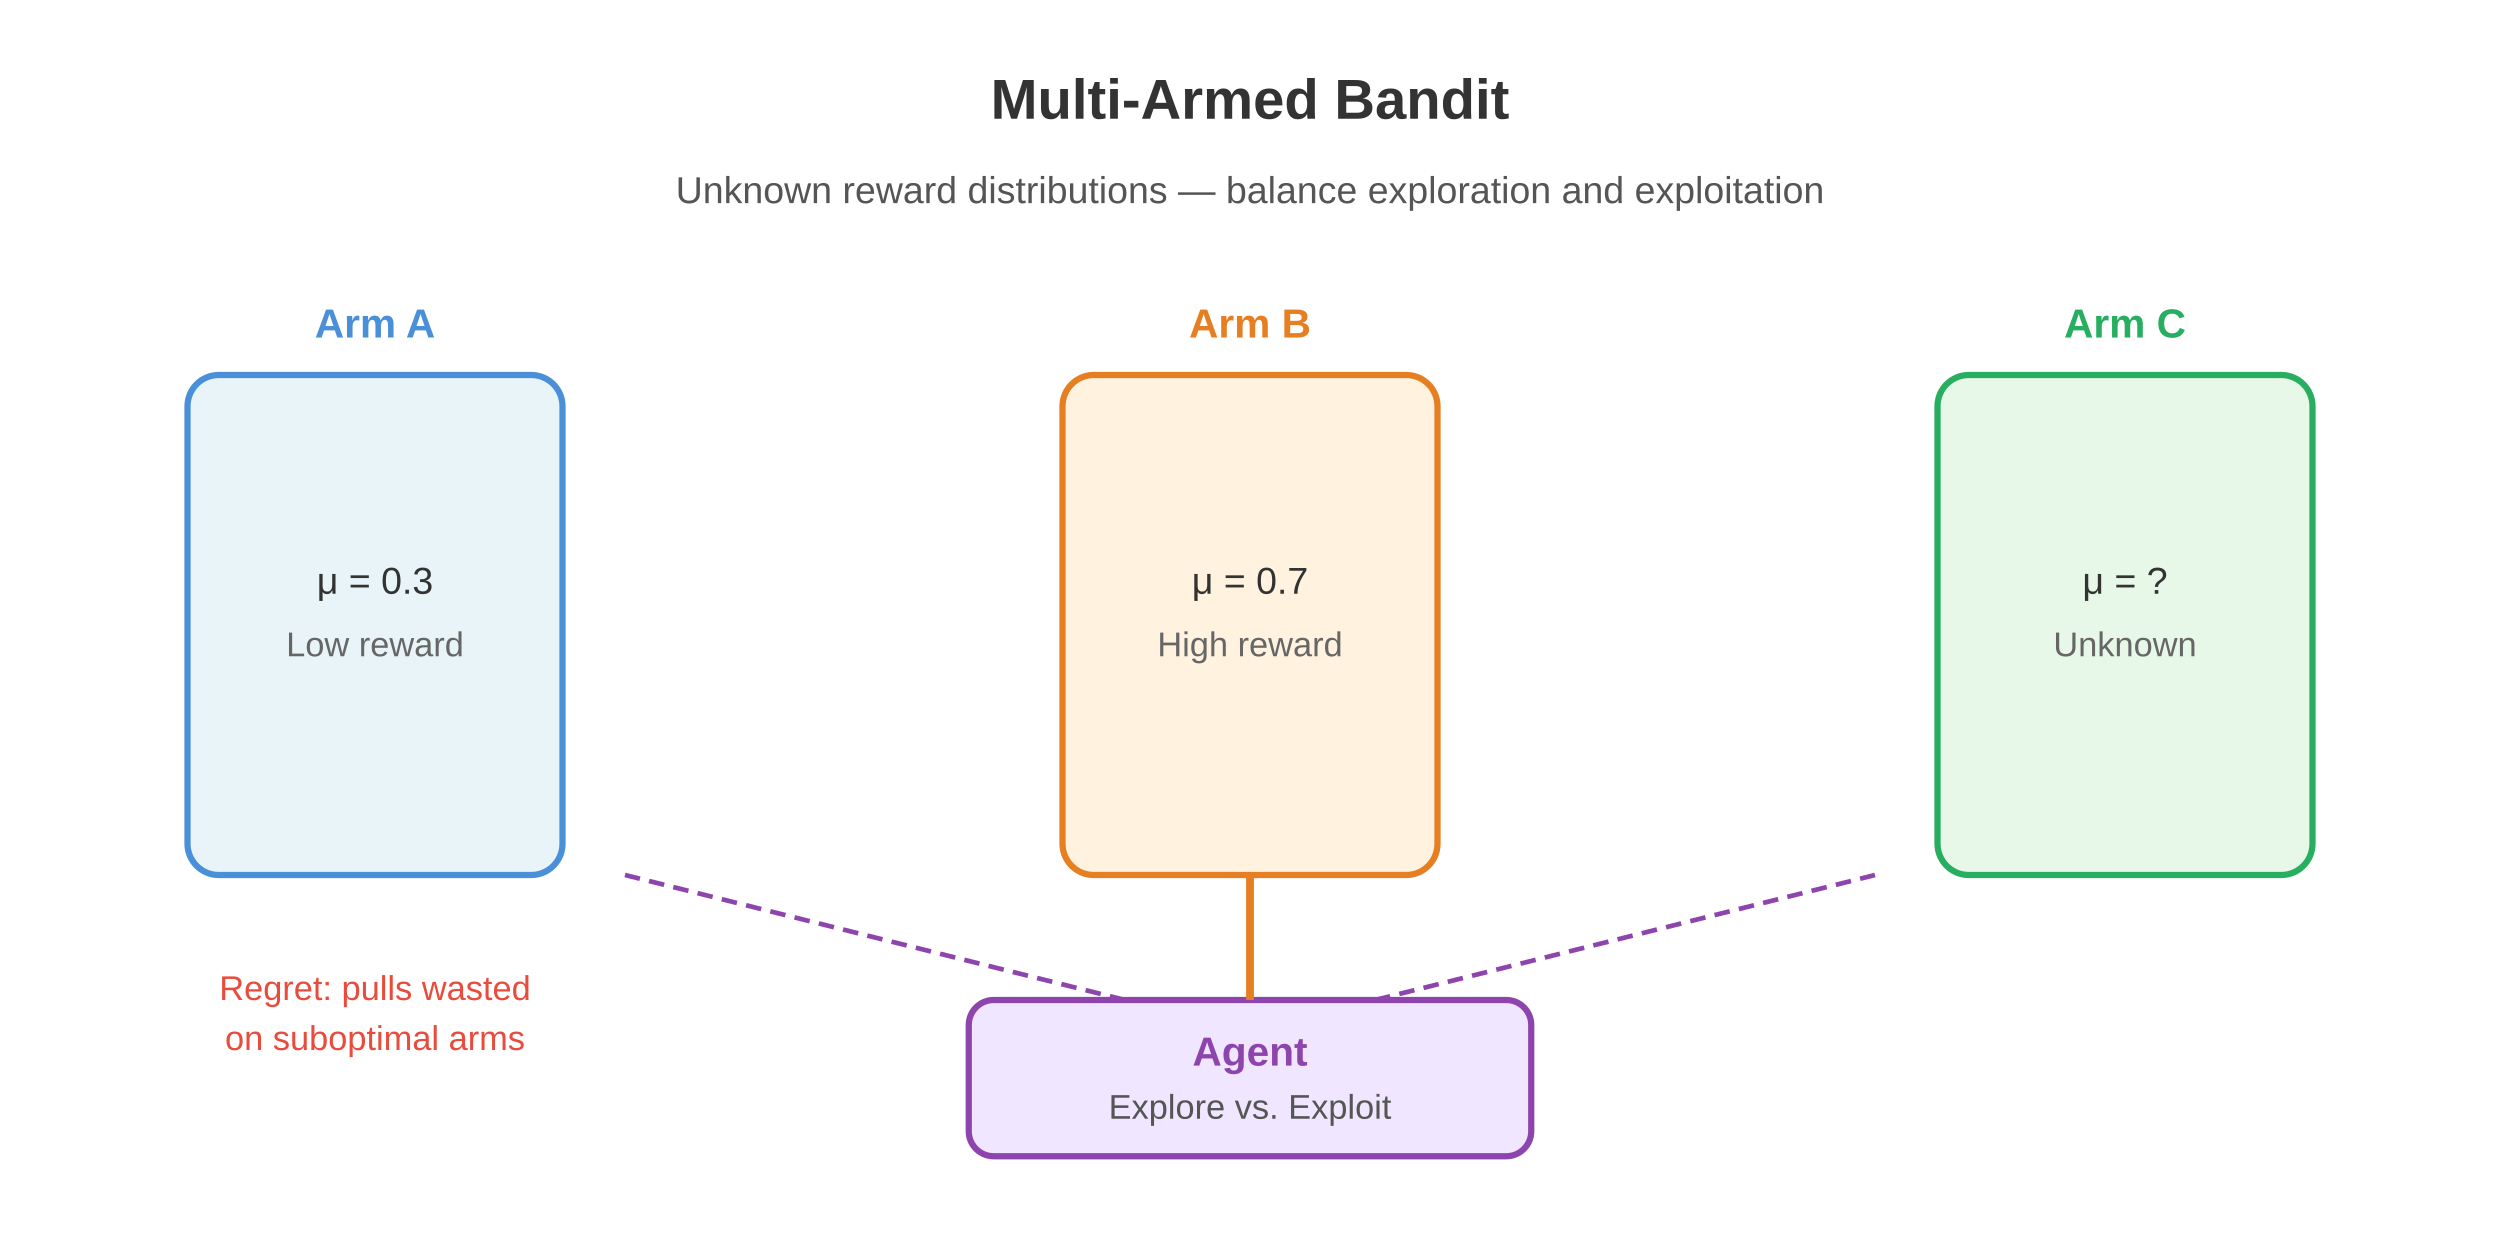
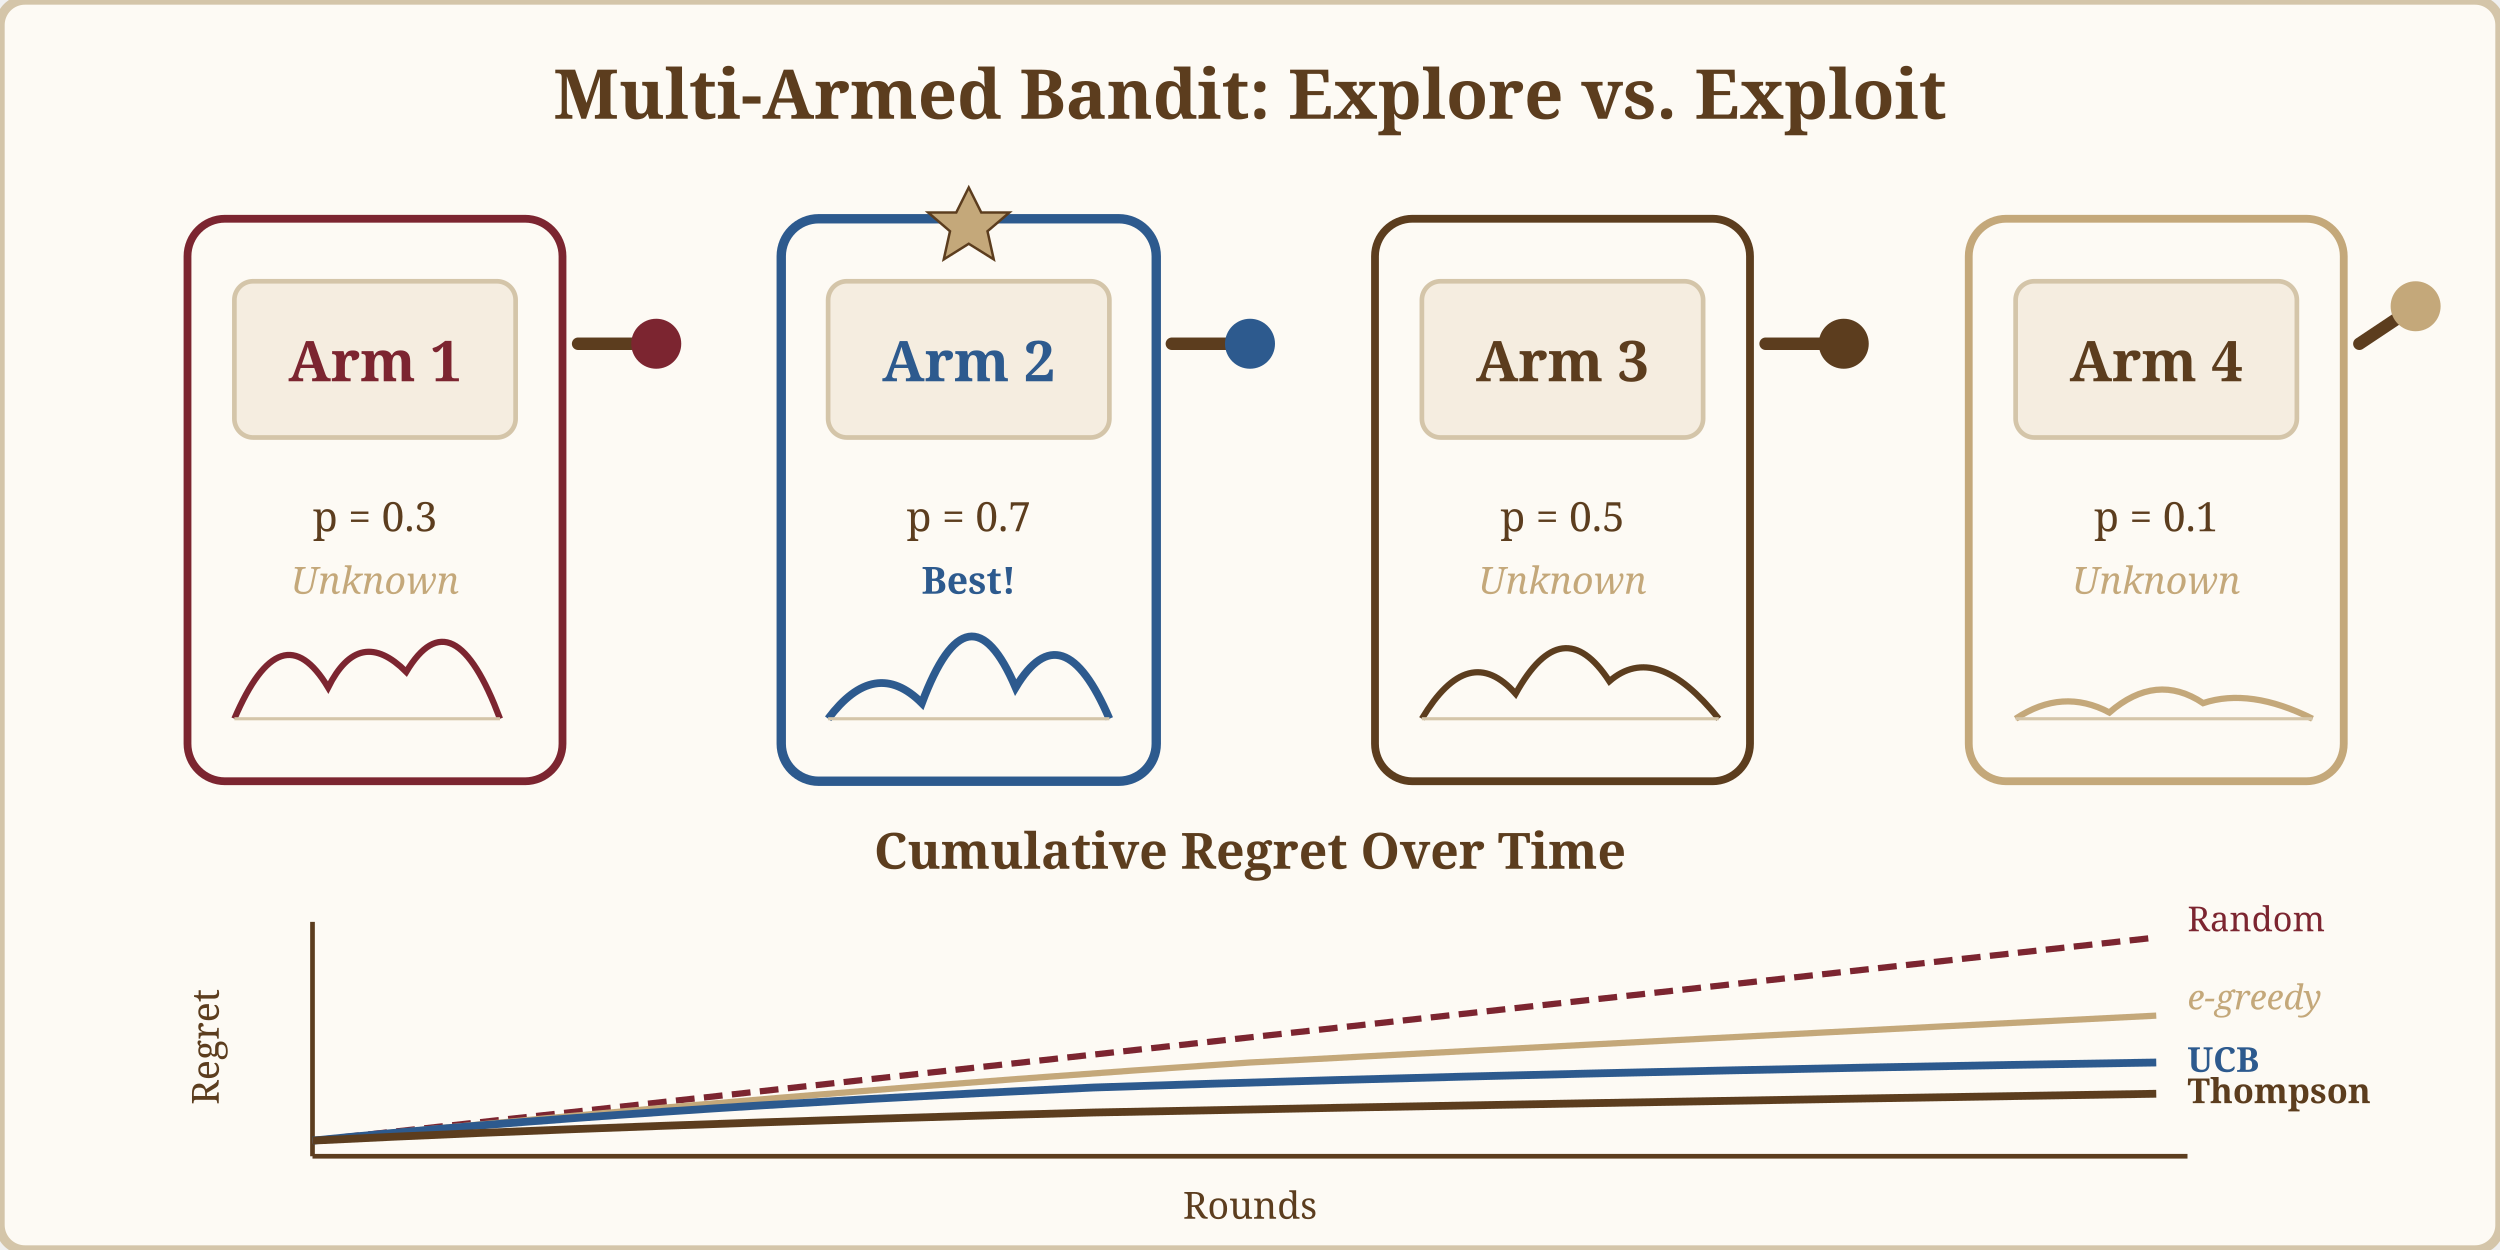
<svg xmlns="http://www.w3.org/2000/svg" viewBox="0 0 800 400">
-   <rect width="800" height="400" fill="white" />
-   <rect x="60" y="120" width="120" height="160" rx="10" fill="#e8f4f8" stroke="#4a90d9" stroke-width="2" />
-   <text x="120" y="108" text-anchor="middle" font-family="Arial" font-size="13" font-weight="bold" fill="#4a90d9">Arm A</text>
-   <text x="120" y="190" text-anchor="middle" font-family="Arial" font-size="12" fill="#333">μ = 0.3</text>
-   <text x="120" y="210" text-anchor="middle" font-family="Arial" font-size="11" fill="#666">Low reward</text>
-   <rect x="340" y="120" width="120" height="160" rx="10" fill="#fff3e0" stroke="#e67e22" stroke-width="2" />
-   <text x="400" y="108" text-anchor="middle" font-family="Arial" font-size="13" font-weight="bold" fill="#e67e22">Arm B</text>
-   <text x="400" y="190" text-anchor="middle" font-family="Arial" font-size="12" fill="#333">μ = 0.7</text>
-   <text x="400" y="210" text-anchor="middle" font-family="Arial" font-size="11" fill="#666">High reward</text>
-   <rect x="620" y="120" width="120" height="160" rx="10" fill="#e8f8e8" stroke="#27ae60" stroke-width="2" />
-   <text x="680" y="108" text-anchor="middle" font-family="Arial" font-size="13" font-weight="bold" fill="#27ae60">Arm C</text>
-   <text x="680" y="190" text-anchor="middle" font-family="Arial" font-size="12" fill="#333">μ = ?</text>
-   <text x="680" y="210" text-anchor="middle" font-family="Arial" font-size="11" fill="#666">Unknown</text>
-   <rect x="310" y="320" width="180" height="50" rx="8" fill="#f0e6ff" stroke="#8e44ad" stroke-width="2" />
-   <text x="400" y="341" text-anchor="middle" font-family="Arial" font-size="13" font-weight="bold" fill="#8e44ad">Agent</text>
-   <text x="400" y="358" text-anchor="middle" font-family="Arial" font-size="11" fill="#555">Explore vs. Exploit</text>
-   <line x1="360" y1="320" x2="200" y2="280" stroke="#8e44ad" stroke-width="1.5" stroke-dasharray="5,3" />
-   <line x1="400" y1="320" x2="400" y2="280" stroke="#e67e22" stroke-width="2.5" />
-   <line x1="440" y1="320" x2="600" y2="280" stroke="#8e44ad" stroke-width="1.5" stroke-dasharray="5,3" />
-   <text x="120" y="320" text-anchor="middle" font-family="Arial" font-size="11" fill="#e74c3c">Regret: pulls wasted</text>
-   <text x="120" y="336" text-anchor="middle" font-family="Arial" font-size="11" fill="#e74c3c">on suboptimal arms</text>
-   <text x="400" y="38" text-anchor="middle" font-family="Arial" font-size="18" font-weight="bold" fill="#333">Multi-Armed Bandit</text>
-   <text x="400" y="65" text-anchor="middle" font-family="Arial" font-size="12" fill="#555">Unknown reward distributions — balance exploration and exploitation</text>
+   <rect x="0" y="0" width="800" height="400" fill="#FDFAF4" stroke="#D4C5A9" stroke-width="3" rx="8" />
+   <text x="400" y="38" font-family="Georgia, serif" font-size="22" fill="#5C3D1E" text-anchor="middle" font-weight="bold">Multi-Armed Bandit: Explore vs. Exploit</text>
+   <rect x="60" y="70" width="120" height="180" rx="12" fill="#FDFAF4" stroke="#7C2530" stroke-width="2.5" />
+   <rect x="75" y="90" width="90" height="50" rx="6" fill="#F5EDE0" stroke="#D4C5A9" stroke-width="1.5" />
+   <text x="120" y="122" font-family="Georgia, serif" font-size="18" fill="#7C2530" text-anchor="middle" font-weight="bold">Arm 1</text>
+   <line x1="185" y1="110" x2="205" y2="110" stroke="#5C3D1E" stroke-width="4" stroke-linecap="round" />
+   <circle cx="210" cy="110" r="8" fill="#7C2530" />
+   <text x="120" y="170" font-family="Georgia, serif" font-size="13" fill="#5C3D1E" text-anchor="middle">p = 0.3</text>
+   <text x="120" y="190" font-family="Georgia, serif" font-size="12" fill="#C4A87A" text-anchor="middle" font-style="italic">Unknown</text>
+   <path d="M75 230 Q90 195 105 220 Q115 200 130 215 Q145 190 160 230" fill="none" stroke="#7C2530" stroke-width="2" />
+   <line x1="75" y1="230" x2="160" y2="230" stroke="#D4C5A9" stroke-width="1" />
+   <rect x="250" y="70" width="120" height="180" rx="12" fill="#FDFAF4" stroke="#2D5A8E" stroke-width="3" />
+   <rect x="265" y="90" width="90" height="50" rx="6" fill="#F5EDE0" stroke="#D4C5A9" stroke-width="1.5" />
+   <text x="310" y="122" font-family="Georgia, serif" font-size="18" fill="#2D5A8E" text-anchor="middle" font-weight="bold">Arm 2</text>
+   <line x1="375" y1="110" x2="395" y2="110" stroke="#5C3D1E" stroke-width="4" stroke-linecap="round" />
+   <circle cx="400" cy="110" r="8" fill="#2D5A8E" />
+   <text x="310" y="170" font-family="Georgia, serif" font-size="13" fill="#5C3D1E" text-anchor="middle">p = 0.7</text>
+   <text x="310" y="190" font-family="Georgia, serif" font-size="12" fill="#2D5A8E" text-anchor="middle" font-weight="bold">Best!</text>
+   <path d="M265 230 Q280 210 295 225 Q310 185 325 220 Q340 195 355 230" fill="none" stroke="#2D5A8E" stroke-width="2.5" />
+   <line x1="265" y1="230" x2="355" y2="230" stroke="#D4C5A9" stroke-width="1" />
+   <polygon points="310,60 314,68 323,68 316,74 318,83 310,78 302,83 304,74 297,68 306,68" fill="#C4A87A" stroke="#5C3D1E" stroke-width="0.8" />
+   <rect x="440" y="70" width="120" height="180" rx="12" fill="#FDFAF4" stroke="#5C3D1E" stroke-width="2.5" />
+   <rect x="455" y="90" width="90" height="50" rx="6" fill="#F5EDE0" stroke="#D4C5A9" stroke-width="1.5" />
+   <text x="500" y="122" font-family="Georgia, serif" font-size="18" fill="#5C3D1E" text-anchor="middle" font-weight="bold">Arm 3</text>
+   <line x1="565" y1="110" x2="585" y2="110" stroke="#5C3D1E" stroke-width="4" stroke-linecap="round" />
+   <circle cx="590" cy="110" r="8" fill="#5C3D1E" />
+   <text x="500" y="170" font-family="Georgia, serif" font-size="13" fill="#5C3D1E" text-anchor="middle">p = 0.5</text>
+   <text x="500" y="190" font-family="Georgia, serif" font-size="12" fill="#C4A87A" text-anchor="middle" font-style="italic">Unknown</text>
+   <path d="M455 230 Q470 205 485 222 Q500 195 515 218 Q530 205 550 230" fill="none" stroke="#5C3D1E" stroke-width="2" />
+   <line x1="455" y1="230" x2="550" y2="230" stroke="#D4C5A9" stroke-width="1" />
+   <rect x="630" y="70" width="120" height="180" rx="12" fill="#FDFAF4" stroke="#C4A87A" stroke-width="2.5" />
+   <rect x="645" y="90" width="90" height="50" rx="6" fill="#F5EDE0" stroke="#D4C5A9" stroke-width="1.5" />
+   <text x="690" y="122" font-family="Georgia, serif" font-size="18" fill="#5C3D1E" text-anchor="middle" font-weight="bold">Arm 4</text>
+   <line x1="755" y1="110" x2="770" y2="100" stroke="#5C3D1E" stroke-width="4" stroke-linecap="round" />
+   <circle cx="773" cy="98" r="8" fill="#C4A87A" />
+   <text x="690" y="170" font-family="Georgia, serif" font-size="13" fill="#5C3D1E" text-anchor="middle">p = 0.1</text>
+   <text x="690" y="190" font-family="Georgia, serif" font-size="12" fill="#C4A87A" text-anchor="middle" font-style="italic">Unknown</text>
+   <path d="M645 230 Q660 220 675 228 Q690 215 705 225 Q720 220 740 230" fill="none" stroke="#C4A87A" stroke-width="2" />
+   <line x1="645" y1="230" x2="740" y2="230" stroke="#D4C5A9" stroke-width="1" />
+   <text x="400" y="278" font-family="Georgia, serif" font-size="16" fill="#5C3D1E" text-anchor="middle" font-weight="bold">Cumulative Regret Over Time</text>
+   <line x1="100" y1="370" x2="700" y2="370" stroke="#5C3D1E" stroke-width="1.5" />
+   <line x1="100" y1="370" x2="100" y2="295" stroke="#5C3D1E" stroke-width="1.5" />
+   <text x="400" y="390" font-family="Georgia, serif" font-size="12" fill="#5C3D1E" text-anchor="middle">Rounds</text>
+   <text x="70" y="335" font-family="Georgia, serif" font-size="12" fill="#5C3D1E" text-anchor="middle" transform="rotate(-90, 70, 335)">Regret</text>
+   <line x1="100" y1="365" x2="690" y2="300" stroke="#7C2530" stroke-width="2" stroke-dasharray="6,3" />
+   <text x="700" y="298" font-family="Georgia, serif" font-size="11" fill="#7C2530" text-anchor="start">Random</text>
+   <path d="M100 365 Q250 350 400 340 Q550 332 690 325" fill="none" stroke="#C4A87A" stroke-width="2" />
+   <text x="700" y="323" font-family="Georgia, serif" font-size="11" fill="#C4A87A" text-anchor="start" font-style="italic">e-greedy</text>
+   <path d="M100 365 Q200 355 350 348 Q500 343 690 340" fill="none" stroke="#2D5A8E" stroke-width="2.5" />
+   <text x="700" y="343" font-family="Georgia, serif" font-size="11" fill="#2D5A8E" text-anchor="start" font-weight="bold">UCB</text>
+   <path d="M100 365 Q200 360 350 356 Q500 353 690 350" fill="none" stroke="#5C3D1E" stroke-width="2.5" />
+   <text x="700" y="353" font-family="Georgia, serif" font-size="11" fill="#5C3D1E" text-anchor="start" font-weight="bold">Thompson</text>
</svg>
